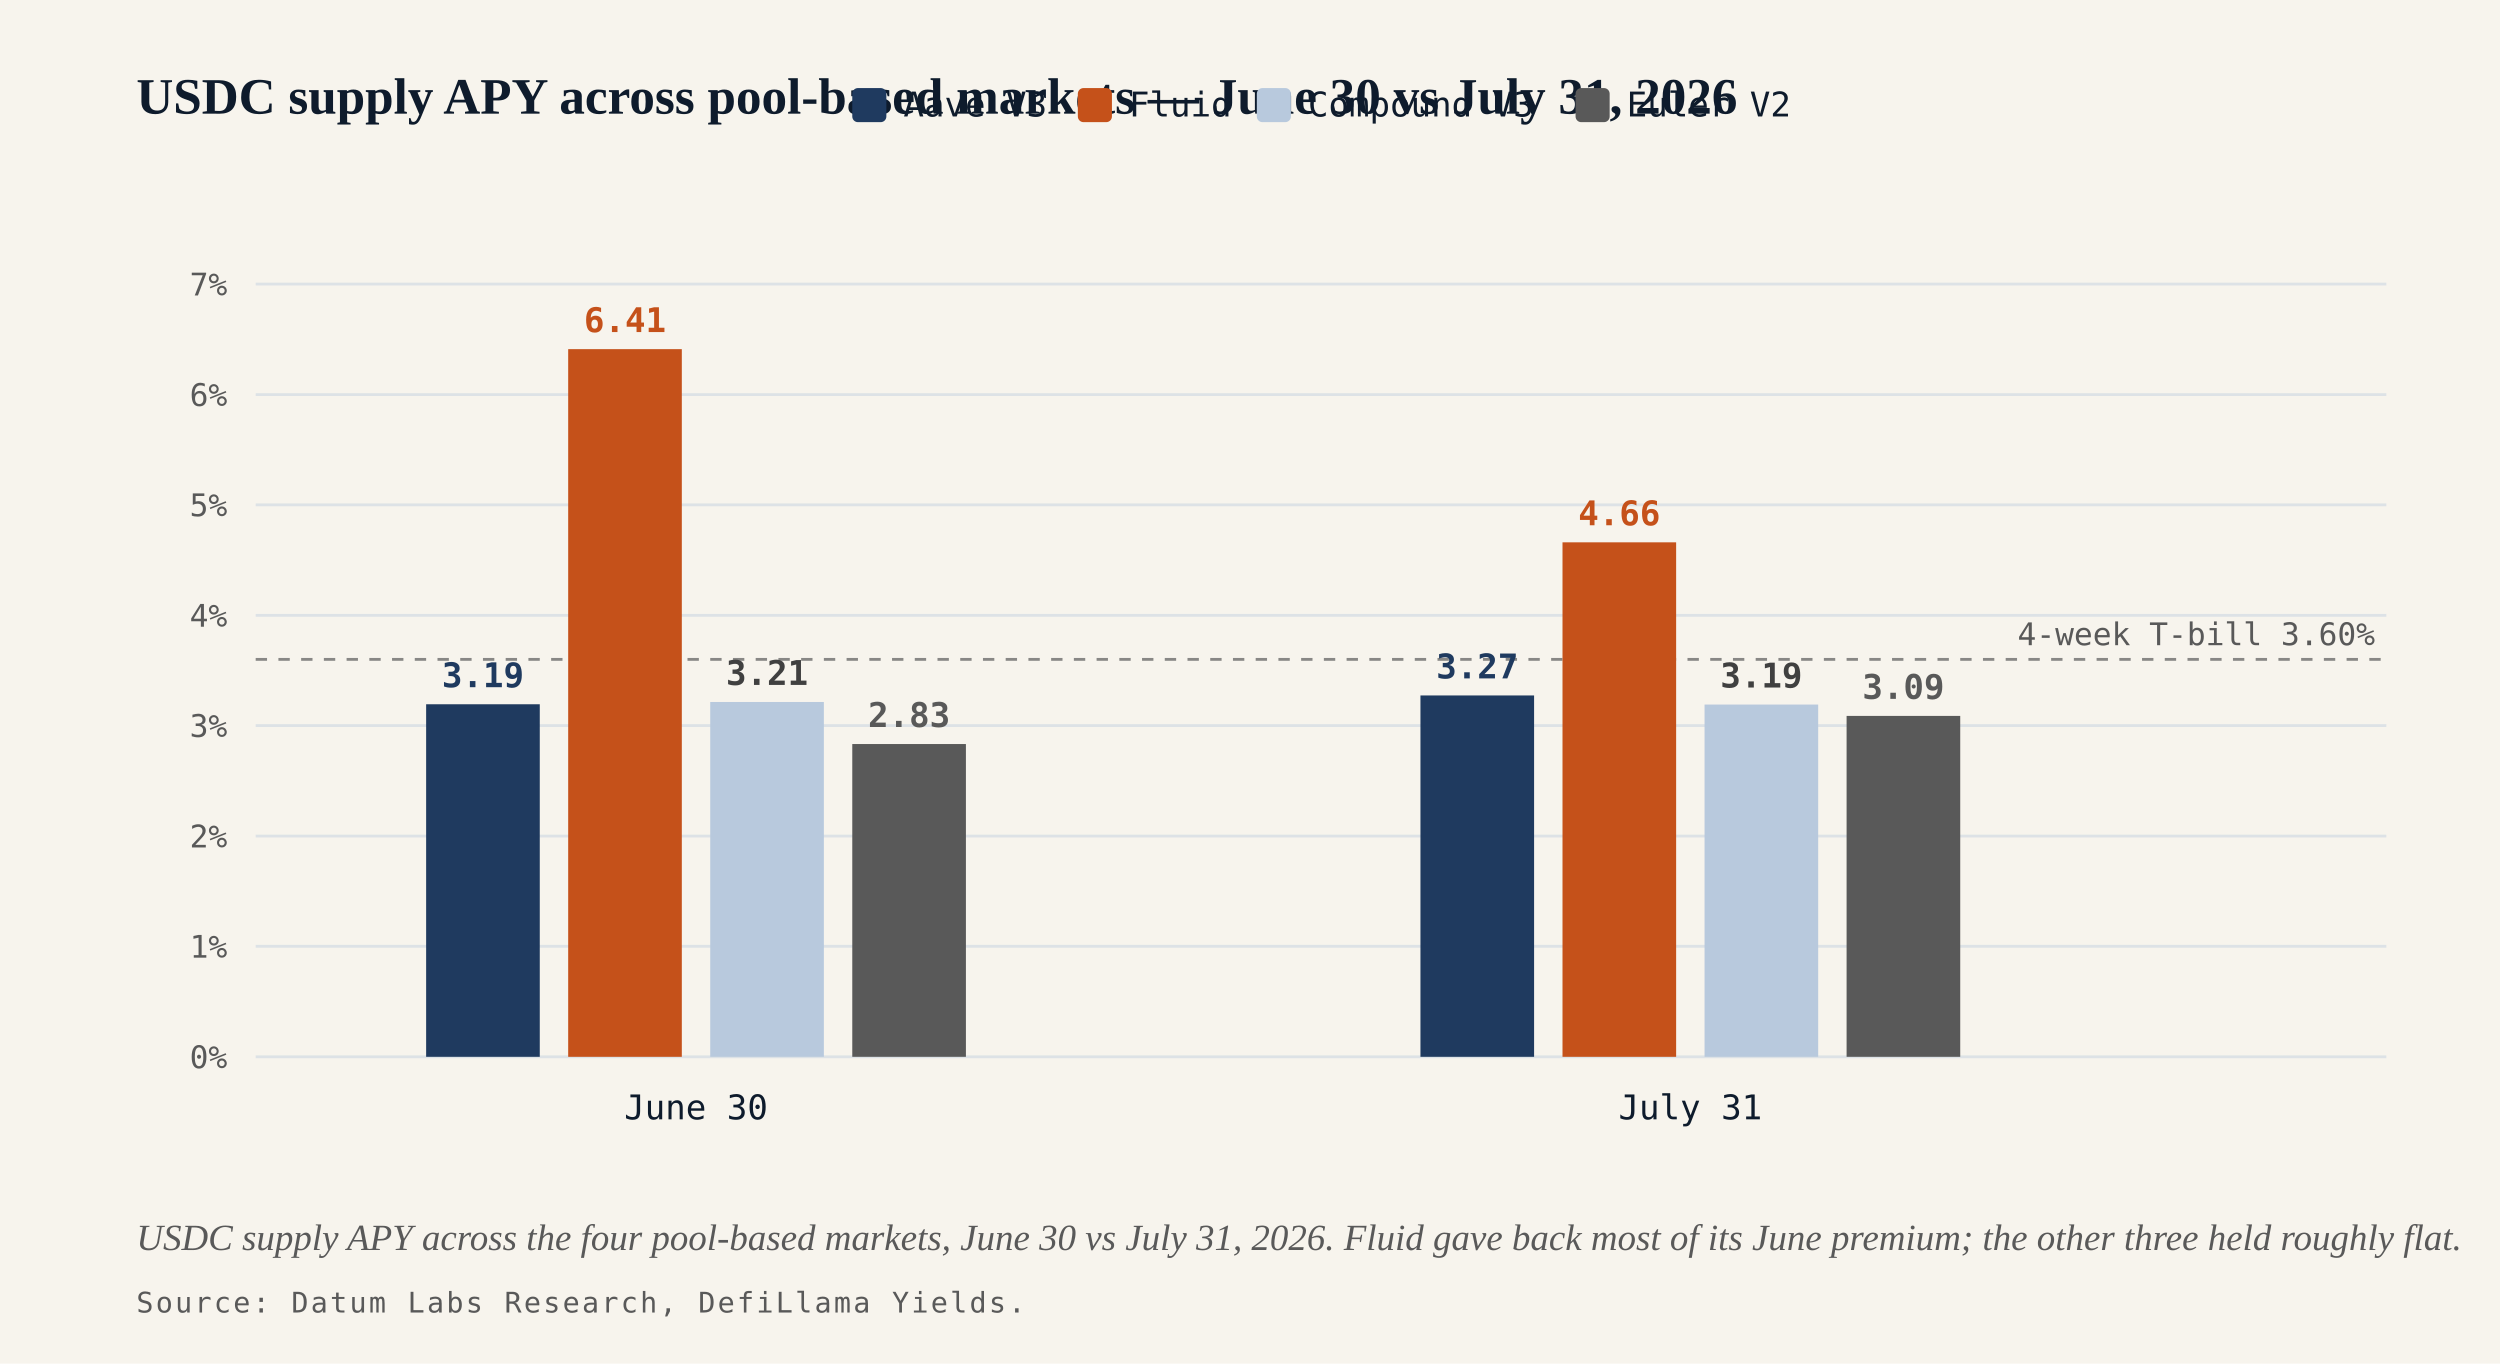
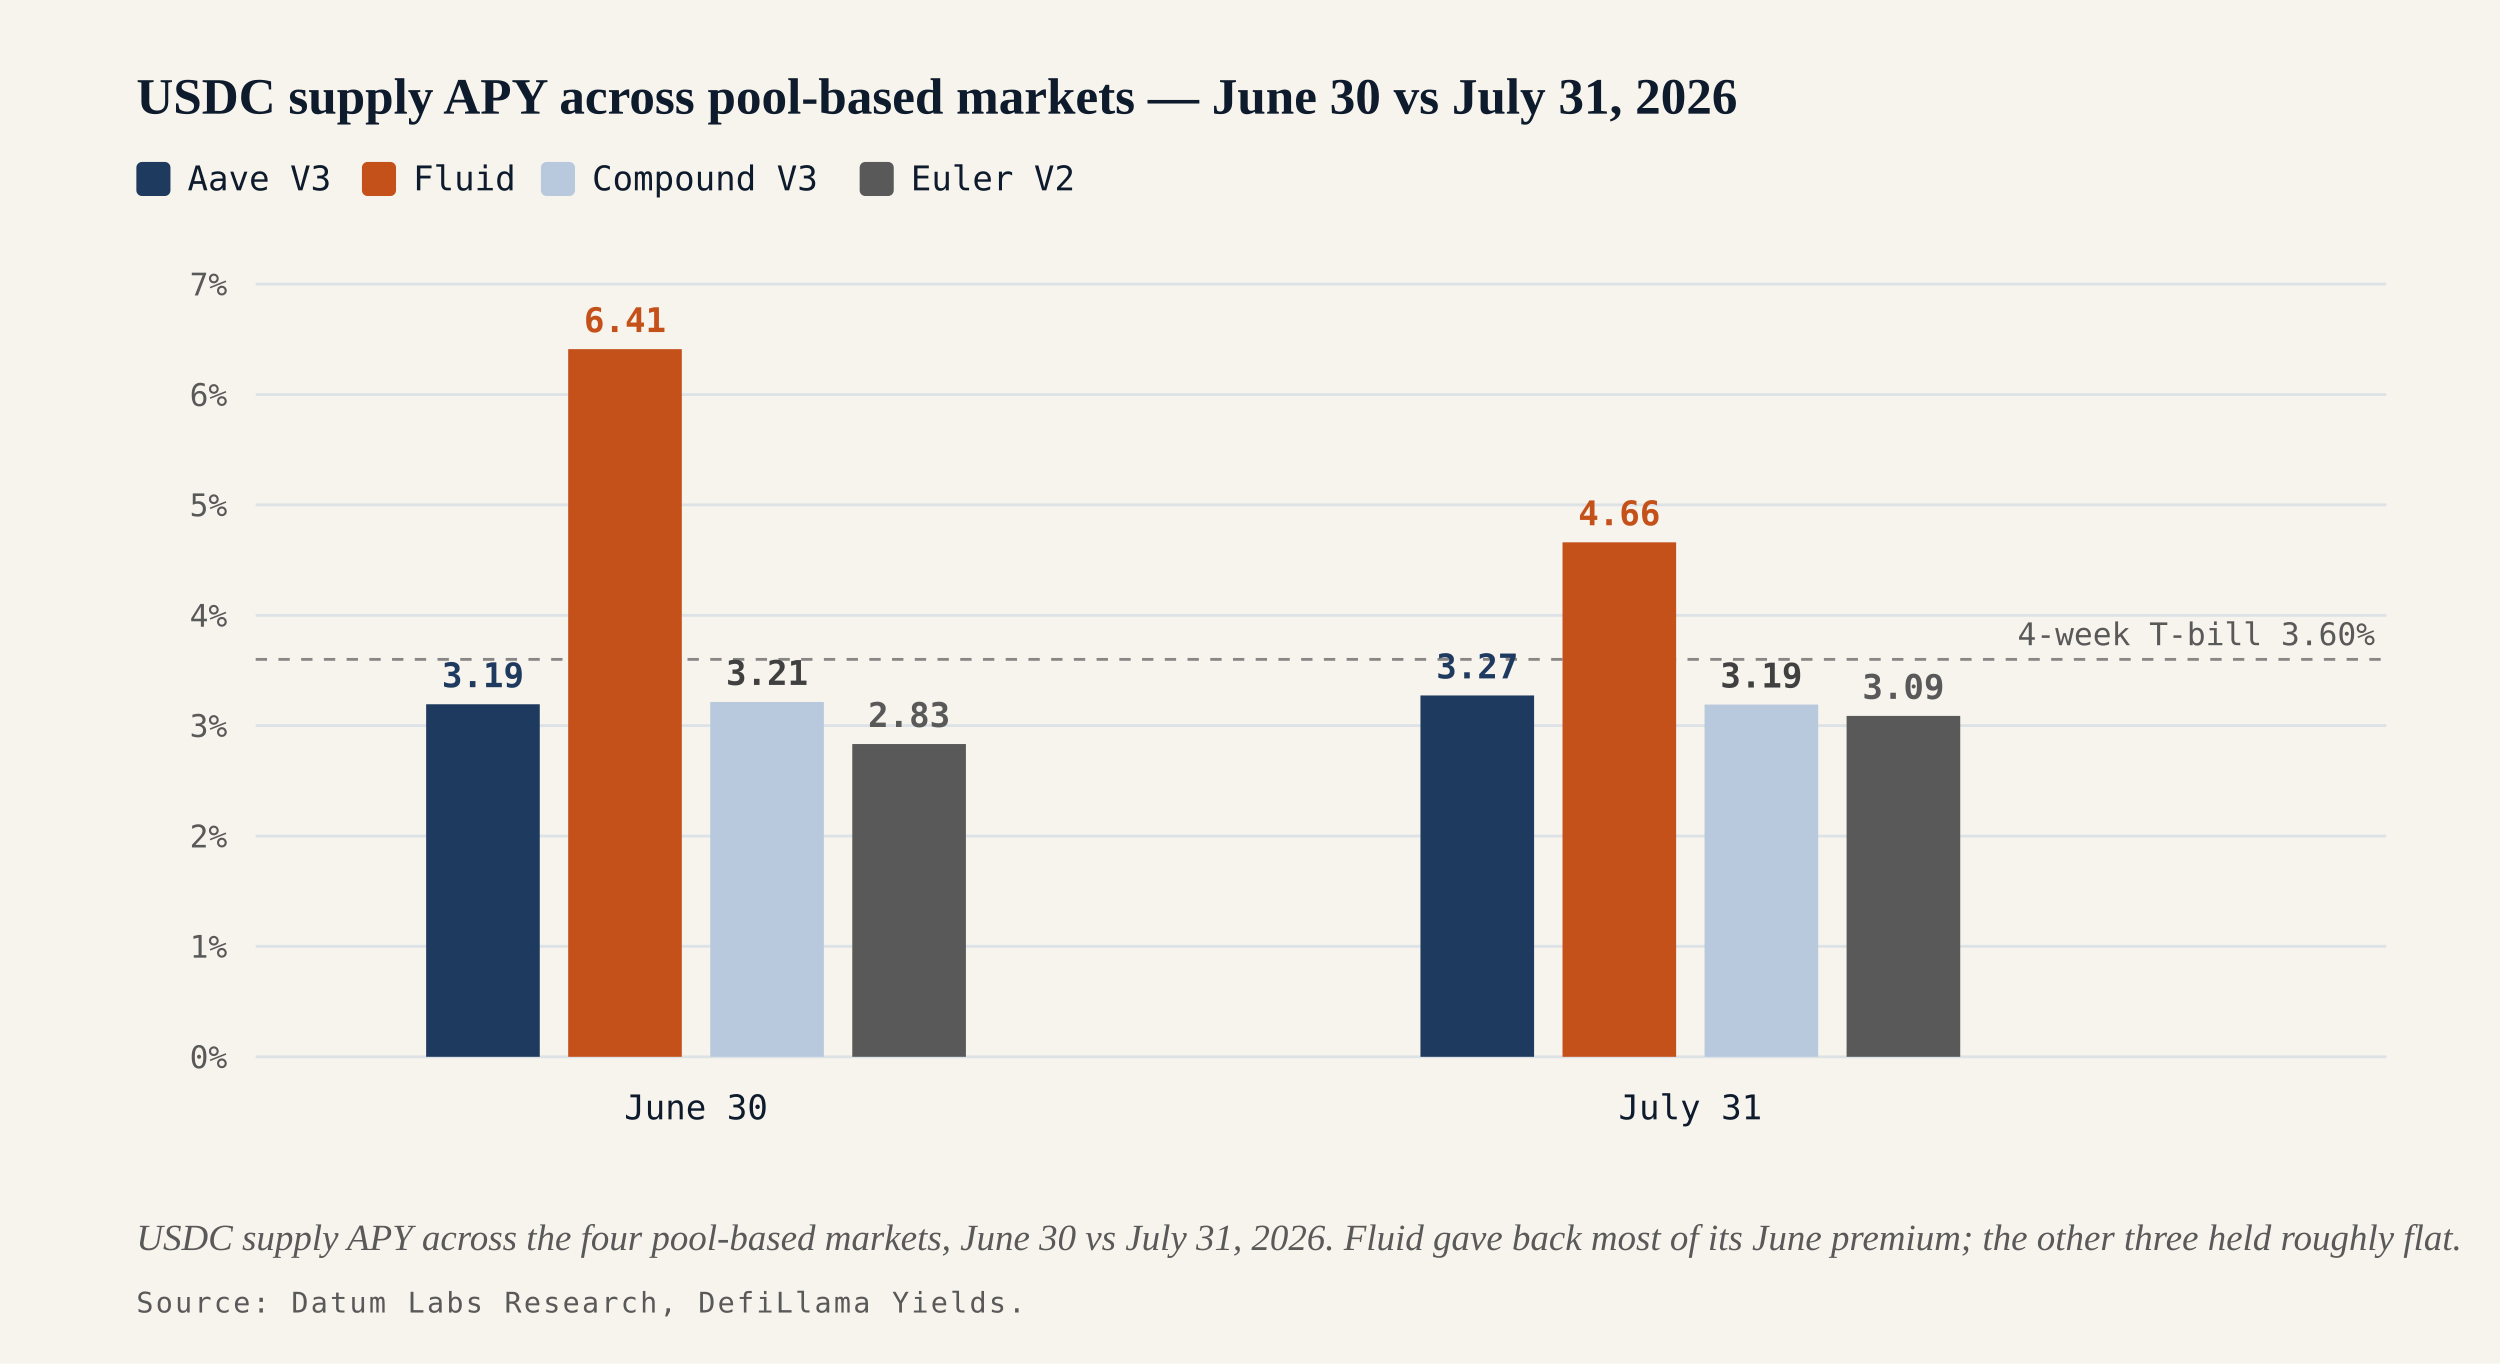
<svg xmlns="http://www.w3.org/2000/svg" viewBox="0 0 880 480" font-family="'Source Serif 4', 'Liberation Serif', Georgia, serif">
  <style>
    .title { fill: #0E1B2C; font: 600 18px 'Source Serif 4', 'Liberation Serif', Georgia, serif; }
    .axis { fill: #595959; font: 11px 'JetBrains Mono', 'DejaVu Sans Mono', monospace; }
    .lbl { fill: #0E1B2C; font: 12px 'JetBrains Mono', 'DejaVu Sans Mono', monospace; }
    .val { font: 600 12px 'JetBrains Mono', 'DejaVu Sans Mono', monospace; }
    .grid { stroke: #B8C9DD; stroke-opacity: 0.4; }
    .ref { stroke: #595959; stroke-dasharray: 4 4; stroke-opacity: 0.7; }
    .caption { fill: #595959; font: italic 13px 'Source Serif 4', 'Liberation Serif', Georgia, serif; }
    .source { fill: #595959; font: 10px 'JetBrains Mono', 'DejaVu Sans Mono', monospace; letter-spacing: 0.08em; }
  </style>
  <rect width="880" height="480" fill="#F7F4ED" />
  <text class="title" x="48" y="40">USDC supply APY across pool-based markets — June 30 vs July 31, 2026</text>
-   <rect x="300" y="31" width="12" height="12" rx="2" fill="#1F3A5F" />
-   <text x="318" y="41" class="lbl">Aave V3</text>
-   <rect x="379.4" y="31" width="12" height="12" rx="2" fill="#C5511A" />
-   <text x="397.4" y="41" class="lbl">Fluid</text>
-   <rect x="442.4" y="31" width="12" height="12" rx="2" fill="#B8C9DD" />
-   <text x="460.4" y="41" class="lbl">Compound V3</text>
-   <rect x="554.6" y="31" width="12" height="12" rx="2" fill="#595959" />
-   <text x="572.6" y="41" class="lbl">Euler V2</text>
+   <rect x="48" y="57" width="12" height="12" rx="2" fill="#1F3A5F" />
+   <text x="66" y="67" class="lbl">Aave V3</text>
+   <rect x="127.4" y="57" width="12" height="12" rx="2" fill="#C5511A" />
+   <text x="145.4" y="67" class="lbl">Fluid</text>
+   <rect x="190.4" y="57" width="12" height="12" rx="2" fill="#B8C9DD" />
+   <text x="208.4" y="67" class="lbl">Compound V3</text>
+   <rect x="302.6" y="57" width="12" height="12" rx="2" fill="#595959" />
+   <text x="320.6" y="67" class="lbl">Euler V2</text>
  <line class="grid" x1="90" y1="372.0" x2="840" y2="372.0" />
  <text class="axis" x="80" y="376.0" text-anchor="end">0%</text>
  <line class="grid" x1="90" y1="333.1" x2="840" y2="333.1" />
  <text class="axis" x="80" y="337.1" text-anchor="end">1%</text>
  <line class="grid" x1="90" y1="294.3" x2="840" y2="294.3" />
  <text class="axis" x="80" y="298.3" text-anchor="end">2%</text>
  <line class="grid" x1="90" y1="255.4" x2="840" y2="255.4" />
  <text class="axis" x="80" y="259.4" text-anchor="end">3%</text>
  <line class="grid" x1="90" y1="216.6" x2="840" y2="216.6" />
  <text class="axis" x="80" y="220.6" text-anchor="end">4%</text>
  <line class="grid" x1="90" y1="177.7" x2="840" y2="177.7" />
  <text class="axis" x="80" y="181.7" text-anchor="end">5%</text>
  <line class="grid" x1="90" y1="138.9" x2="840" y2="138.9" />
  <text class="axis" x="80" y="142.9" text-anchor="end">6%</text>
  <line class="grid" x1="90" y1="100.0" x2="840" y2="100.0" />
  <text class="axis" x="80" y="104.0" text-anchor="end">7%</text>
  <line class="ref" x1="90" y1="232.1" x2="840" y2="232.1" />
  <text class="axis" x="836" y="227.1" text-anchor="end" fill="#404040">4-week T-bill 3.60%</text>
  <rect x="150" y="247.9" width="40" height="124.1" fill="#1F3A5F" />
  <text class="val" x="170.0" y="241.9" text-anchor="middle" fill="#1F3A5F">3.19</text>
  <rect x="200" y="122.9" width="40" height="249.1" fill="#C5511A" />
  <text class="val" x="220.0" y="116.9" text-anchor="middle" fill="#C5511A">6.41</text>
  <rect x="250" y="247.1" width="40" height="124.9" fill="#B8C9DD" />
  <text class="val" x="270.0" y="241.1" text-anchor="middle" fill="#404040">3.21</text>
  <rect x="300" y="261.9" width="40" height="110.1" fill="#595959" />
  <text class="val" x="320.0" y="255.9" text-anchor="middle" fill="#595959">2.83</text>
  <text class="lbl" x="245.0" y="394" text-anchor="middle" font-weight="600">June 30</text>
  <rect x="500" y="244.8" width="40" height="127.2" fill="#1F3A5F" />
  <text class="val" x="520.0" y="238.8" text-anchor="middle" fill="#1F3A5F">3.27</text>
  <rect x="550" y="190.9" width="40" height="181.1" fill="#C5511A" />
  <text class="val" x="570.0" y="184.9" text-anchor="middle" fill="#C5511A">4.66</text>
  <rect x="600" y="248.0" width="40" height="124.0" fill="#B8C9DD" />
  <text class="val" x="620.0" y="242.0" text-anchor="middle" fill="#404040">3.19</text>
  <rect x="650" y="252.0" width="40" height="120.0" fill="#595959" />
  <text class="val" x="670.0" y="246.0" text-anchor="middle" fill="#595959">3.09</text>
  <text class="lbl" x="595.0" y="394" text-anchor="middle" font-weight="600">July 31</text>
  <text class="caption" x="48" y="440">USDC supply APY across the four pool-based markets, June 30 vs July 31, 2026. Fluid gave back most of its June premium; the other three held roughly flat.</text>
  <text class="source" x="48" y="462">Source: Datum Labs Research, DefiLlama Yields.</text>
</svg>
